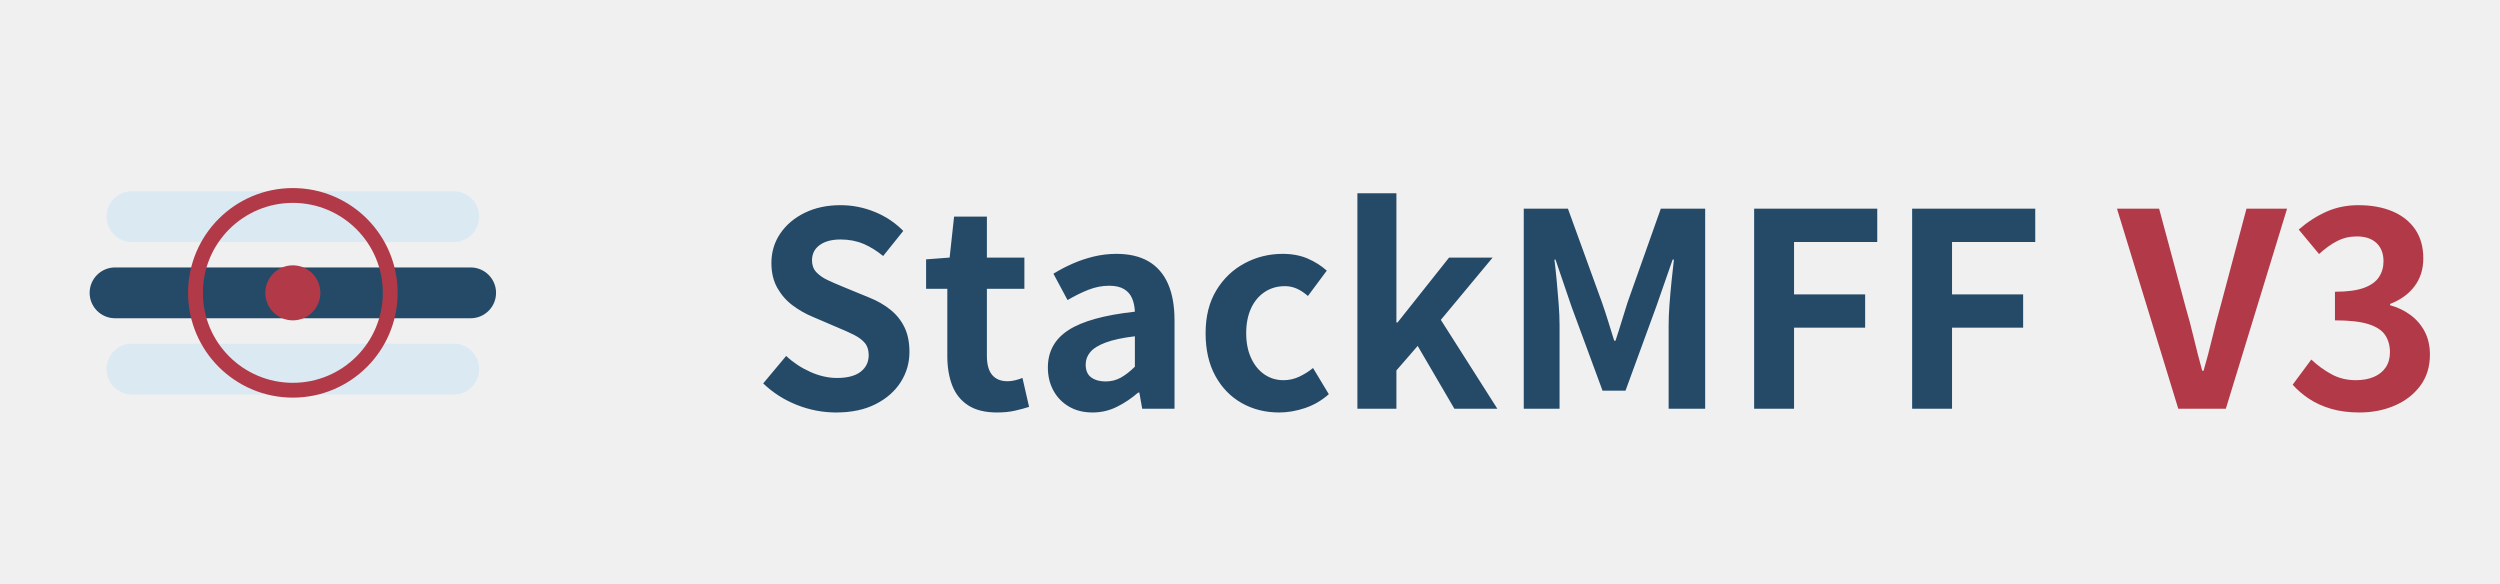
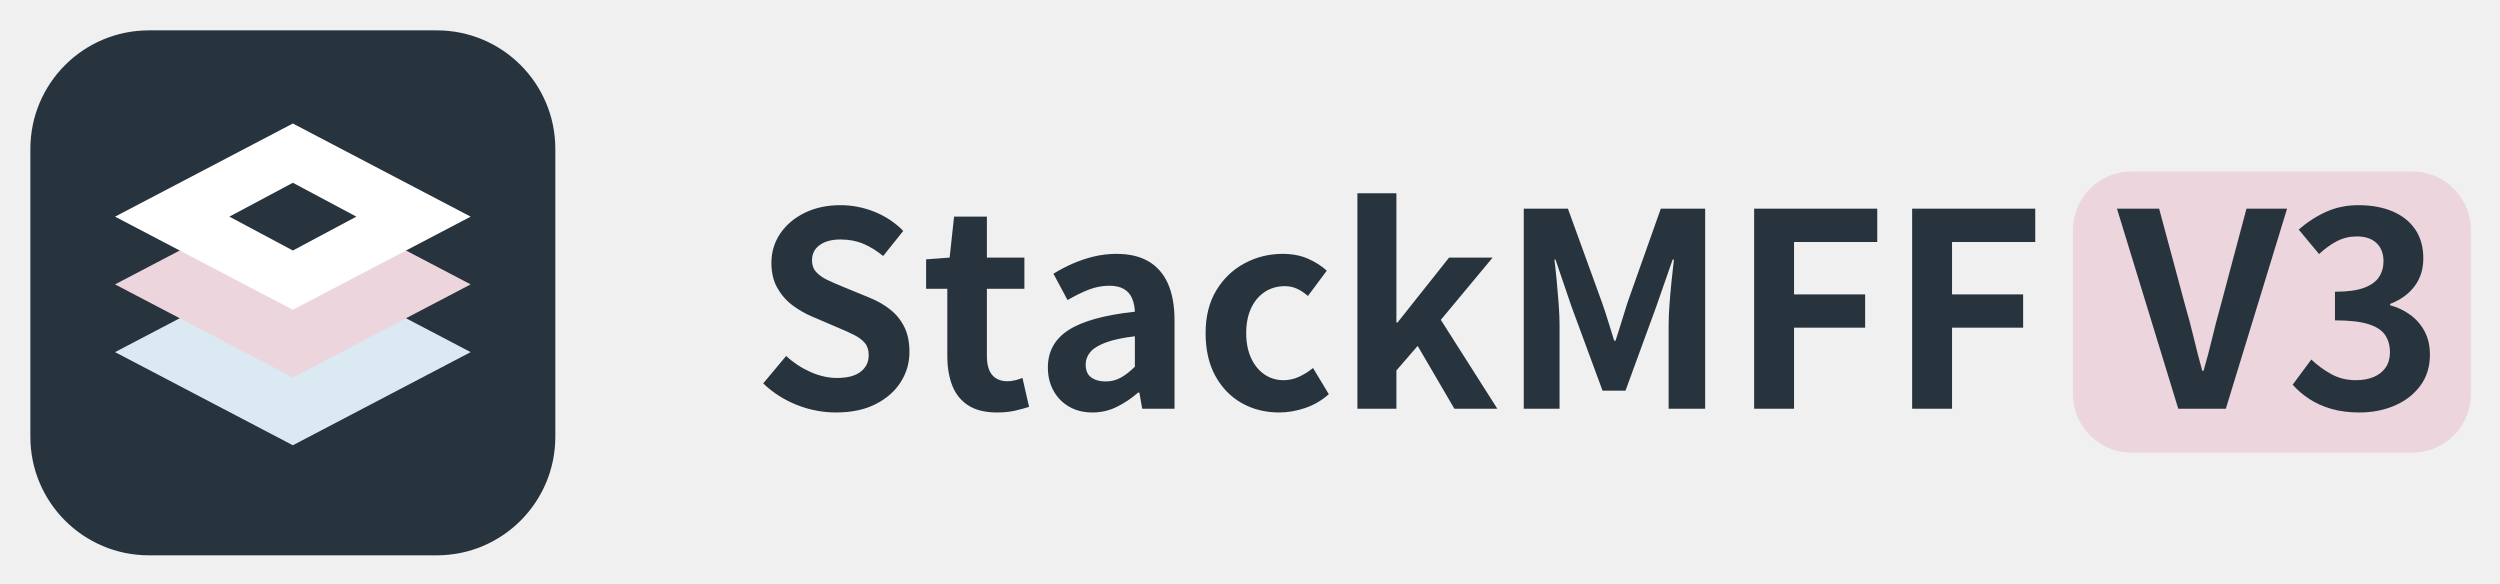
<svg xmlns="http://www.w3.org/2000/svg" viewBox="0 0 685 160" width="685" height="160" role="img" aria-label="StackMFF V3">
  <g transform="translate(6,6) scale(1.16)">
-     <rect width="128" height="128" rx="28" fill="none" />
-     <g stroke-linejoin="round">
-       <path d="M26 40 h76 a6 6 0 0 1 0 12 h-76 a6 6 0 0 1 0 -12 z" fill="#DBE9F2" />
-       <path d="M22 58 h84 a6 6 0 0 1 0 12 h-84 a6 6 0 0 1 0 -12 z" fill="#244A68" />
-       <path d="M26 76 h76 a6 6 0 0 1 0 12 h-76 a6 6 0 0 1 0 -12 z" fill="#DBE9F2" />
+     <g>
+       <rect x="2" y="2" width="124" height="124" rx="28" fill="#28343D" />
+       <path d="M22 78 64 56 106 78 64 100Z" fill="#DBE9F2" stroke="#DBE9F2" stroke-width="0" stroke-linejoin="round" />
+       <path d="M22 62 64 40 106 62 64 84Z" fill="#ECD5DD" stroke="#ECD5DD" stroke-width="0" stroke-linejoin="round" />
+       <path d="M22 46 64 24 106 46 64 68Z" fill="#FFFFFF" stroke="#FFFFFF" stroke-width="0" stroke-linejoin="round" />
+       <path d="M49 46 64 38 79 46 64 54Z" fill="#28343D" />
    </g>
-     <circle cx="64" cy="64" r="23" fill="none" stroke="#B23A48" stroke-width="3.5" />
-     <circle cx="64" cy="64" r="6.5" fill="#B23A48" />
  </g>
-   <path d="M229.1 113.02Q223.584 113.02 218.357 110.957Q213.129 108.893 209.114 105.053L215.408 97.53Q218.311 100.241 222.022 101.901Q225.733 103.561 229.331 103.561Q233.633 103.561 235.828 101.851Q238.023 100.141 238.023 97.302Q238.023 95.235 236.971 93.983Q235.92 92.732 234.075 91.796Q232.23 90.86 229.781 89.849L222.49 86.726Q219.734 85.575 217.181 83.674Q214.628 81.774 212.997 78.904Q211.365 76.033 211.365 72.053Q211.365 67.554 213.796 63.975Q216.227 60.397 220.505 58.307Q224.783 56.217 230.303 56.217Q235.129 56.217 239.646 58.047Q244.162 59.876 247.495 63.274L241.983 70.146Q239.343 67.976 236.549 66.797Q233.754 65.618 230.303 65.618Q226.699 65.618 224.594 67.144Q222.489 68.67 222.489 71.353Q222.489 73.298 223.668 74.57Q224.847 75.842 226.778 76.746Q228.709 77.649 231.021 78.595L238.196 81.544Q241.519 82.876 243.993 84.875Q246.468 86.874 247.828 89.674Q249.188 92.474 249.188 96.445Q249.188 100.919 246.799 104.687Q244.409 108.454 239.914 110.737Q235.418 113.02 229.1 113.02ZM273.185 113.02Q268.289 113.02 265.281 111.065Q262.273 109.111 260.918 105.634Q259.564 102.158 259.564 97.542V79.138H253.752V71.063L260.199 70.578L261.419 59.355H270.408V70.578H280.682V79.138H270.408V97.508Q270.408 101.051 271.868 102.755Q273.328 104.459 276.062 104.459Q277.114 104.459 278.232 104.176Q279.349 103.892 280.154 103.548L281.966 111.482Q280.321 112.016 278.137 112.518Q275.952 113.02 273.185 113.02ZM299.347 113.02Q295.678 113.02 292.923 111.419Q290.168 109.818 288.642 107.026Q287.117 104.233 287.117 100.706Q287.117 94.079 292.798 90.423Q298.478 86.767 310.957 85.403Q310.874 83.375 310.2 81.764Q309.526 80.152 308.002 79.222Q306.479 78.292 303.909 78.292Q301.035 78.292 298.225 79.4Q295.414 80.509 292.509 82.22L288.637 74.994Q291.107 73.471 293.851 72.258Q296.595 71.045 299.63 70.302Q302.665 69.558 305.904 69.558Q311.185 69.558 314.707 71.622Q318.229 73.686 320.023 77.737Q321.818 81.789 321.818 87.805V112.0H312.96L312.186 107.57H311.848Q309.177 109.897 306.049 111.458Q302.922 113.02 299.347 113.02ZM302.916 104.517Q305.24 104.517 307.127 103.458Q309.014 102.399 310.957 100.471V92.141Q305.927 92.741 302.952 93.857Q299.977 94.974 298.726 96.484Q297.475 97.995 297.475 99.882Q297.475 102.318 298.997 103.417Q300.519 104.517 302.916 104.517ZM350.51 113.02Q344.802 113.02 340.237 110.442Q335.672 107.863 333.002 102.995Q330.333 98.126 330.333 91.284Q330.333 84.41 333.266 79.562Q336.199 74.714 341.032 72.136Q345.864 69.558 351.45 69.558Q355.331 69.558 358.299 70.844Q361.268 72.13 363.539 74.153L358.373 81.099Q356.853 79.769 355.322 79.088Q353.791 78.407 352.085 78.407Q348.922 78.407 346.516 80.008Q344.109 81.61 342.783 84.496Q341.457 87.383 341.457 91.284Q341.457 95.169 342.788 98.077Q344.118 100.984 346.43 102.577Q348.742 104.171 351.681 104.171Q353.956 104.171 356.001 103.206Q358.046 102.241 359.772 100.836L364.097 108.013Q361.135 110.621 357.537 111.82Q353.938 113.02 350.51 113.02ZM371.927 112.0V52.955H382.615V88.351H382.936L397.044 70.578H408.984L394.788 87.644L410.28 112.0H398.505L388.443 94.779L382.615 101.501V112.0ZM417.513 112.0V57.179H429.613L438.948 82.896Q439.827 85.394 440.648 88.061Q441.47 90.728 442.291 93.358H442.645Q443.524 90.728 444.329 88.061Q445.134 85.394 445.939 82.896L455.059 57.179H467.217V112.0H457.206V89.109Q457.206 86.502 457.445 83.317Q457.684 80.133 458.018 76.904Q458.352 73.674 458.657 71.124H458.303L453.813 84.003L445.387 107.045H439.096L430.596 84.003L426.205 71.124H425.909Q426.23 73.674 426.535 76.904Q426.84 80.133 427.079 83.317Q427.318 86.502 427.318 89.109V112.0ZM480.635 112.0V57.179H514.368V66.317H491.569V80.658H511.049V89.779H491.569V112.0ZM523.925 112.0V57.179H557.658V66.317H534.859V80.658H554.339V89.779H534.859V112.0Z" fill="#244A68" />
-   <path d="M596.849 112.0 580.054 57.179H591.599L598.784 83.869Q600.107 88.423 601.114 92.675Q602.12 96.926 603.418 101.595H603.772Q605.127 96.926 606.134 92.675Q607.14 88.423 608.422 83.869L615.533 57.179H626.657L609.878 112.0ZM646.489 113.02Q642.172 113.02 638.762 112.025Q635.353 111.031 632.729 109.3Q630.105 107.569 628.189 105.405L633.296 98.517Q635.78 100.86 638.779 102.515Q641.779 104.171 645.482 104.171Q648.317 104.171 650.415 103.28Q652.514 102.39 653.68 100.675Q654.846 98.96 654.846 96.513Q654.846 93.82 653.557 91.849Q652.268 89.878 648.998 88.828Q645.728 87.777 639.777 87.777V79.934Q644.839 79.934 647.714 78.875Q650.59 77.816 651.834 75.92Q653.079 74.023 653.079 71.6Q653.079 68.398 651.158 66.588Q649.237 64.778 645.764 64.778Q642.83 64.778 640.341 66.068Q637.852 67.357 635.417 69.61L629.848 62.895Q633.419 59.802 637.421 58.01Q641.423 56.217 646.225 56.217Q651.516 56.217 655.527 57.907Q659.538 59.598 661.763 62.843Q663.988 66.087 663.988 70.818Q663.988 75.197 661.614 78.391Q659.239 81.585 654.889 83.279V83.633Q657.972 84.472 660.451 86.293Q662.929 88.114 664.363 90.835Q665.797 93.556 665.797 97.173Q665.797 102.165 663.148 105.714Q660.499 109.262 656.118 111.141Q651.737 113.02 646.489 113.02Z" fill="#B23A48" />
+   <path d="M229.1 113.02Q223.584 113.02 218.357 110.957Q213.129 108.893 209.114 105.053L215.408 97.53Q218.311 100.241 222.022 101.901Q225.733 103.561 229.331 103.561Q233.633 103.561 235.828 101.851Q238.023 100.141 238.023 97.302Q238.023 95.235 236.971 93.983Q235.92 92.732 234.075 91.796Q232.23 90.86 229.781 89.849L222.49 86.726Q219.734 85.575 217.181 83.674Q214.628 81.774 212.997 78.904Q211.365 76.033 211.365 72.053Q211.365 67.554 213.796 63.975Q216.227 60.397 220.505 58.307Q224.783 56.217 230.303 56.217Q235.129 56.217 239.646 58.047Q244.162 59.876 247.495 63.274L241.983 70.146Q239.343 67.976 236.549 66.797Q233.754 65.618 230.303 65.618Q226.699 65.618 224.594 67.144Q222.489 68.67 222.489 71.353Q222.489 73.298 223.668 74.57Q224.847 75.842 226.778 76.746Q228.709 77.649 231.021 78.595L238.196 81.544Q241.519 82.876 243.993 84.875Q246.468 86.874 247.828 89.674Q249.188 92.474 249.188 96.445Q249.188 100.919 246.799 104.687Q244.409 108.454 239.914 110.737Q235.418 113.02 229.1 113.02ZM273.185 113.02Q268.289 113.02 265.281 111.065Q262.273 109.111 260.918 105.634Q259.564 102.158 259.564 97.542V79.138H253.752V71.063L260.199 70.578L261.419 59.355H270.408V70.578H280.682V79.138H270.408V97.508Q270.408 101.051 271.868 102.755Q273.328 104.459 276.062 104.459Q277.114 104.459 278.232 104.176Q279.349 103.892 280.154 103.548L281.966 111.482Q280.321 112.016 278.137 112.518Q275.952 113.02 273.185 113.02ZM299.347 113.02Q295.678 113.02 292.923 111.419Q290.168 109.818 288.642 107.026Q287.117 104.233 287.117 100.706Q287.117 94.079 292.798 90.423Q298.478 86.767 310.957 85.403Q310.874 83.375 310.2 81.764Q309.526 80.152 308.002 79.222Q306.479 78.292 303.909 78.292Q301.035 78.292 298.225 79.4Q295.414 80.509 292.509 82.22L288.637 74.994Q291.107 73.471 293.851 72.258Q296.595 71.045 299.63 70.302Q302.665 69.558 305.904 69.558Q311.185 69.558 314.707 71.622Q318.229 73.686 320.023 77.737Q321.818 81.789 321.818 87.805V112.0H312.96L312.186 107.57H311.848Q309.177 109.897 306.049 111.458Q302.922 113.02 299.347 113.02ZM302.916 104.517Q305.24 104.517 307.127 103.458Q309.014 102.399 310.957 100.471V92.141Q305.927 92.741 302.952 93.857Q299.977 94.974 298.726 96.484Q297.475 97.995 297.475 99.882Q297.475 102.318 298.997 103.417Q300.519 104.517 302.916 104.517ZM350.51 113.02Q344.802 113.02 340.237 110.442Q335.672 107.863 333.002 102.995Q330.333 98.126 330.333 91.284Q330.333 84.41 333.266 79.562Q336.199 74.714 341.032 72.136Q345.864 69.558 351.45 69.558Q355.331 69.558 358.299 70.844Q361.268 72.13 363.539 74.153L358.373 81.099Q356.853 79.769 355.322 79.088Q353.791 78.407 352.085 78.407Q348.922 78.407 346.516 80.008Q344.109 81.61 342.783 84.496Q341.457 87.383 341.457 91.284Q341.457 95.169 342.788 98.077Q344.118 100.984 346.43 102.577Q348.742 104.171 351.681 104.171Q353.956 104.171 356.001 103.206Q358.046 102.241 359.772 100.836L364.097 108.013Q361.135 110.621 357.537 111.82Q353.938 113.02 350.51 113.02ZM371.927 112.0V52.955H382.615V88.351H382.936L397.044 70.578H408.984L394.788 87.644L410.28 112.0H398.505L388.443 94.779L382.615 101.501V112.0ZM417.513 112.0V57.179H429.613L438.948 82.896Q439.827 85.394 440.648 88.061Q441.47 90.728 442.291 93.358H442.645Q443.524 90.728 444.329 88.061Q445.134 85.394 445.939 82.896L455.059 57.179H467.217V112.0H457.206V89.109Q457.206 86.502 457.445 83.317Q457.684 80.133 458.018 76.904Q458.352 73.674 458.657 71.124H458.303L453.813 84.003L445.387 107.045H439.096L430.596 84.003L426.205 71.124H425.909Q426.23 73.674 426.535 76.904Q426.84 80.133 427.079 83.317Q427.318 86.502 427.318 89.109V112.0ZM480.635 112.0V57.179H514.368V66.317H491.569V80.658H511.049V89.779H491.569V112.0ZM523.925 112.0V57.179H557.658V66.317H534.859V80.658H554.339V89.779H534.859V112.0Z" fill="#28343D" />
+   <rect x="568" y="47" width="109" height="77" rx="16" fill="#ECD5DD" />
+   <path d="M596.849 112.0 580.054 57.179H591.599L598.784 83.869Q600.107 88.423 601.114 92.675Q602.12 96.926 603.418 101.595H603.772Q605.127 96.926 606.134 92.675Q607.14 88.423 608.422 83.869L615.533 57.179H626.657L609.878 112.0ZM646.489 113.02Q642.172 113.02 638.762 112.025Q635.353 111.031 632.729 109.3Q630.105 107.569 628.189 105.405L633.296 98.517Q635.78 100.86 638.779 102.515Q641.779 104.171 645.482 104.171Q648.317 104.171 650.415 103.28Q652.514 102.39 653.68 100.675Q654.846 98.96 654.846 96.513Q654.846 93.82 653.557 91.849Q652.268 89.878 648.998 88.828Q645.728 87.777 639.777 87.777V79.934Q644.839 79.934 647.714 78.875Q650.59 77.816 651.834 75.92Q653.079 74.023 653.079 71.6Q653.079 68.398 651.158 66.588Q649.237 64.778 645.764 64.778Q642.83 64.778 640.341 66.068Q637.852 67.357 635.417 69.61L629.848 62.895Q633.419 59.802 637.421 58.01Q641.423 56.217 646.225 56.217Q651.516 56.217 655.527 57.907Q659.538 59.598 661.763 62.843Q663.988 66.087 663.988 70.818Q663.988 75.197 661.614 78.391Q659.239 81.585 654.889 83.279V83.633Q657.972 84.472 660.451 86.293Q662.929 88.114 664.363 90.835Q665.797 93.556 665.797 97.173Q665.797 102.165 663.148 105.714Q660.499 109.262 656.118 111.141Q651.737 113.02 646.489 113.02Z" fill="#28343D" />
</svg>
